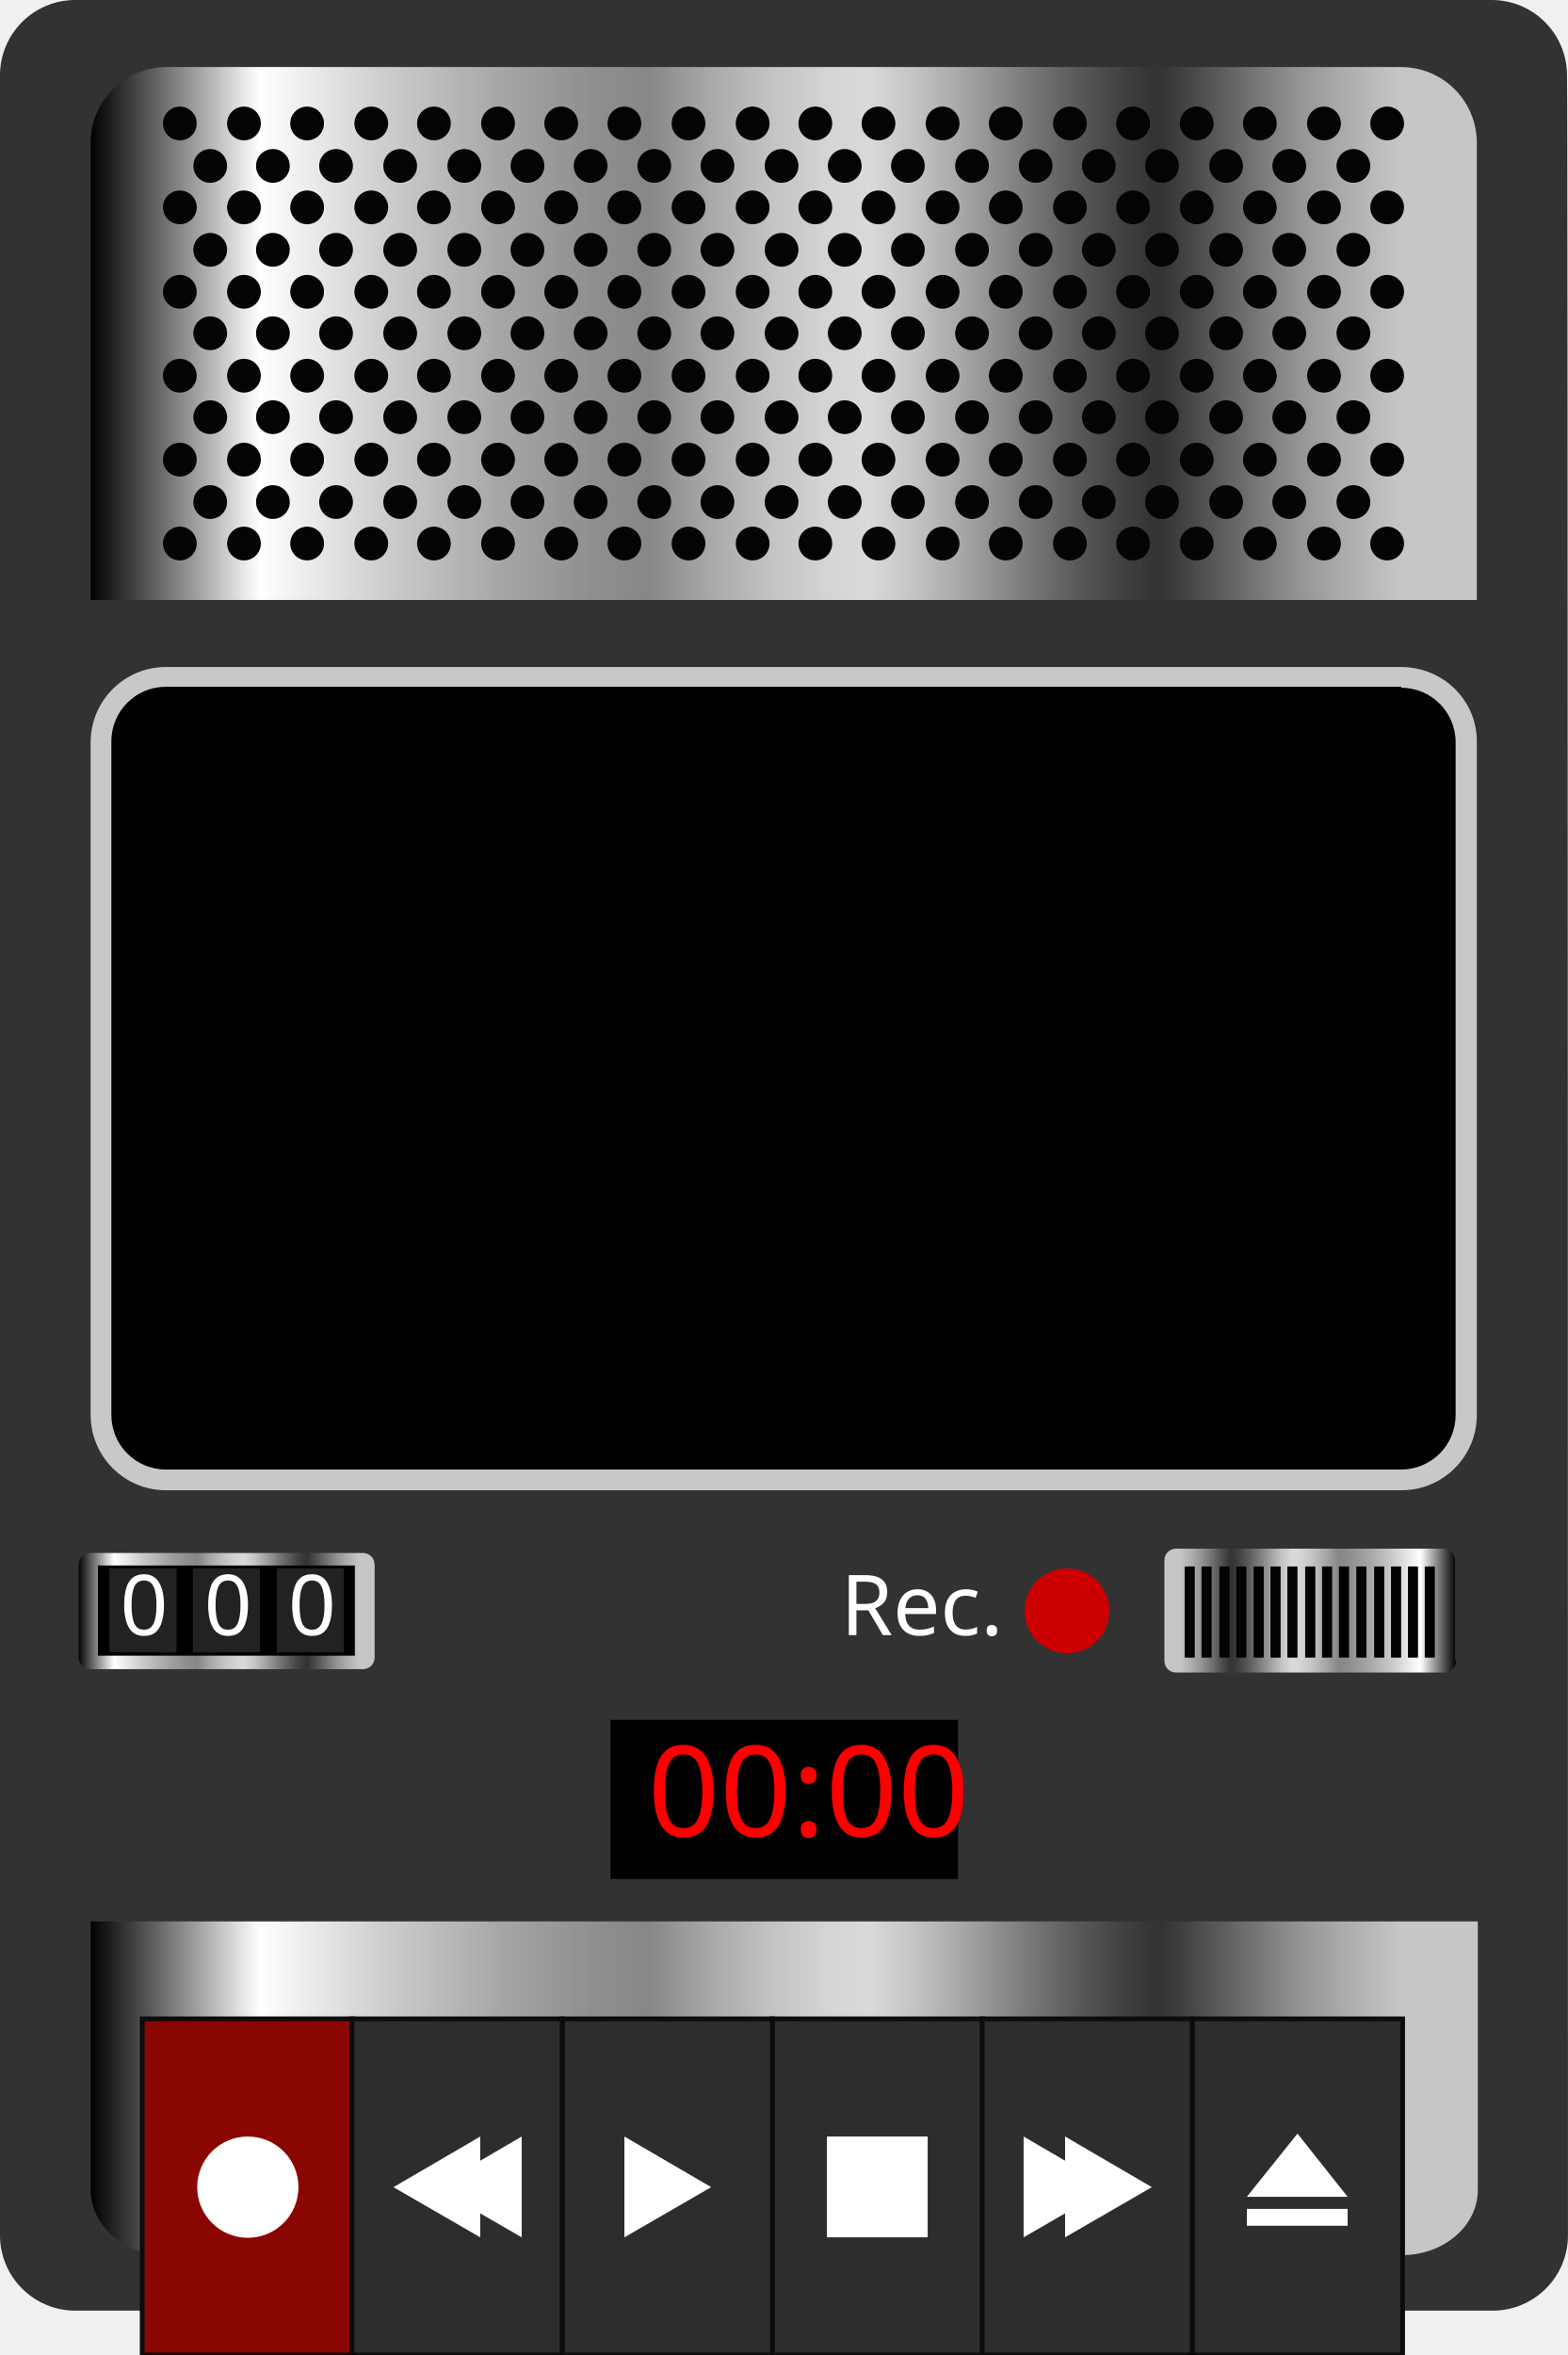
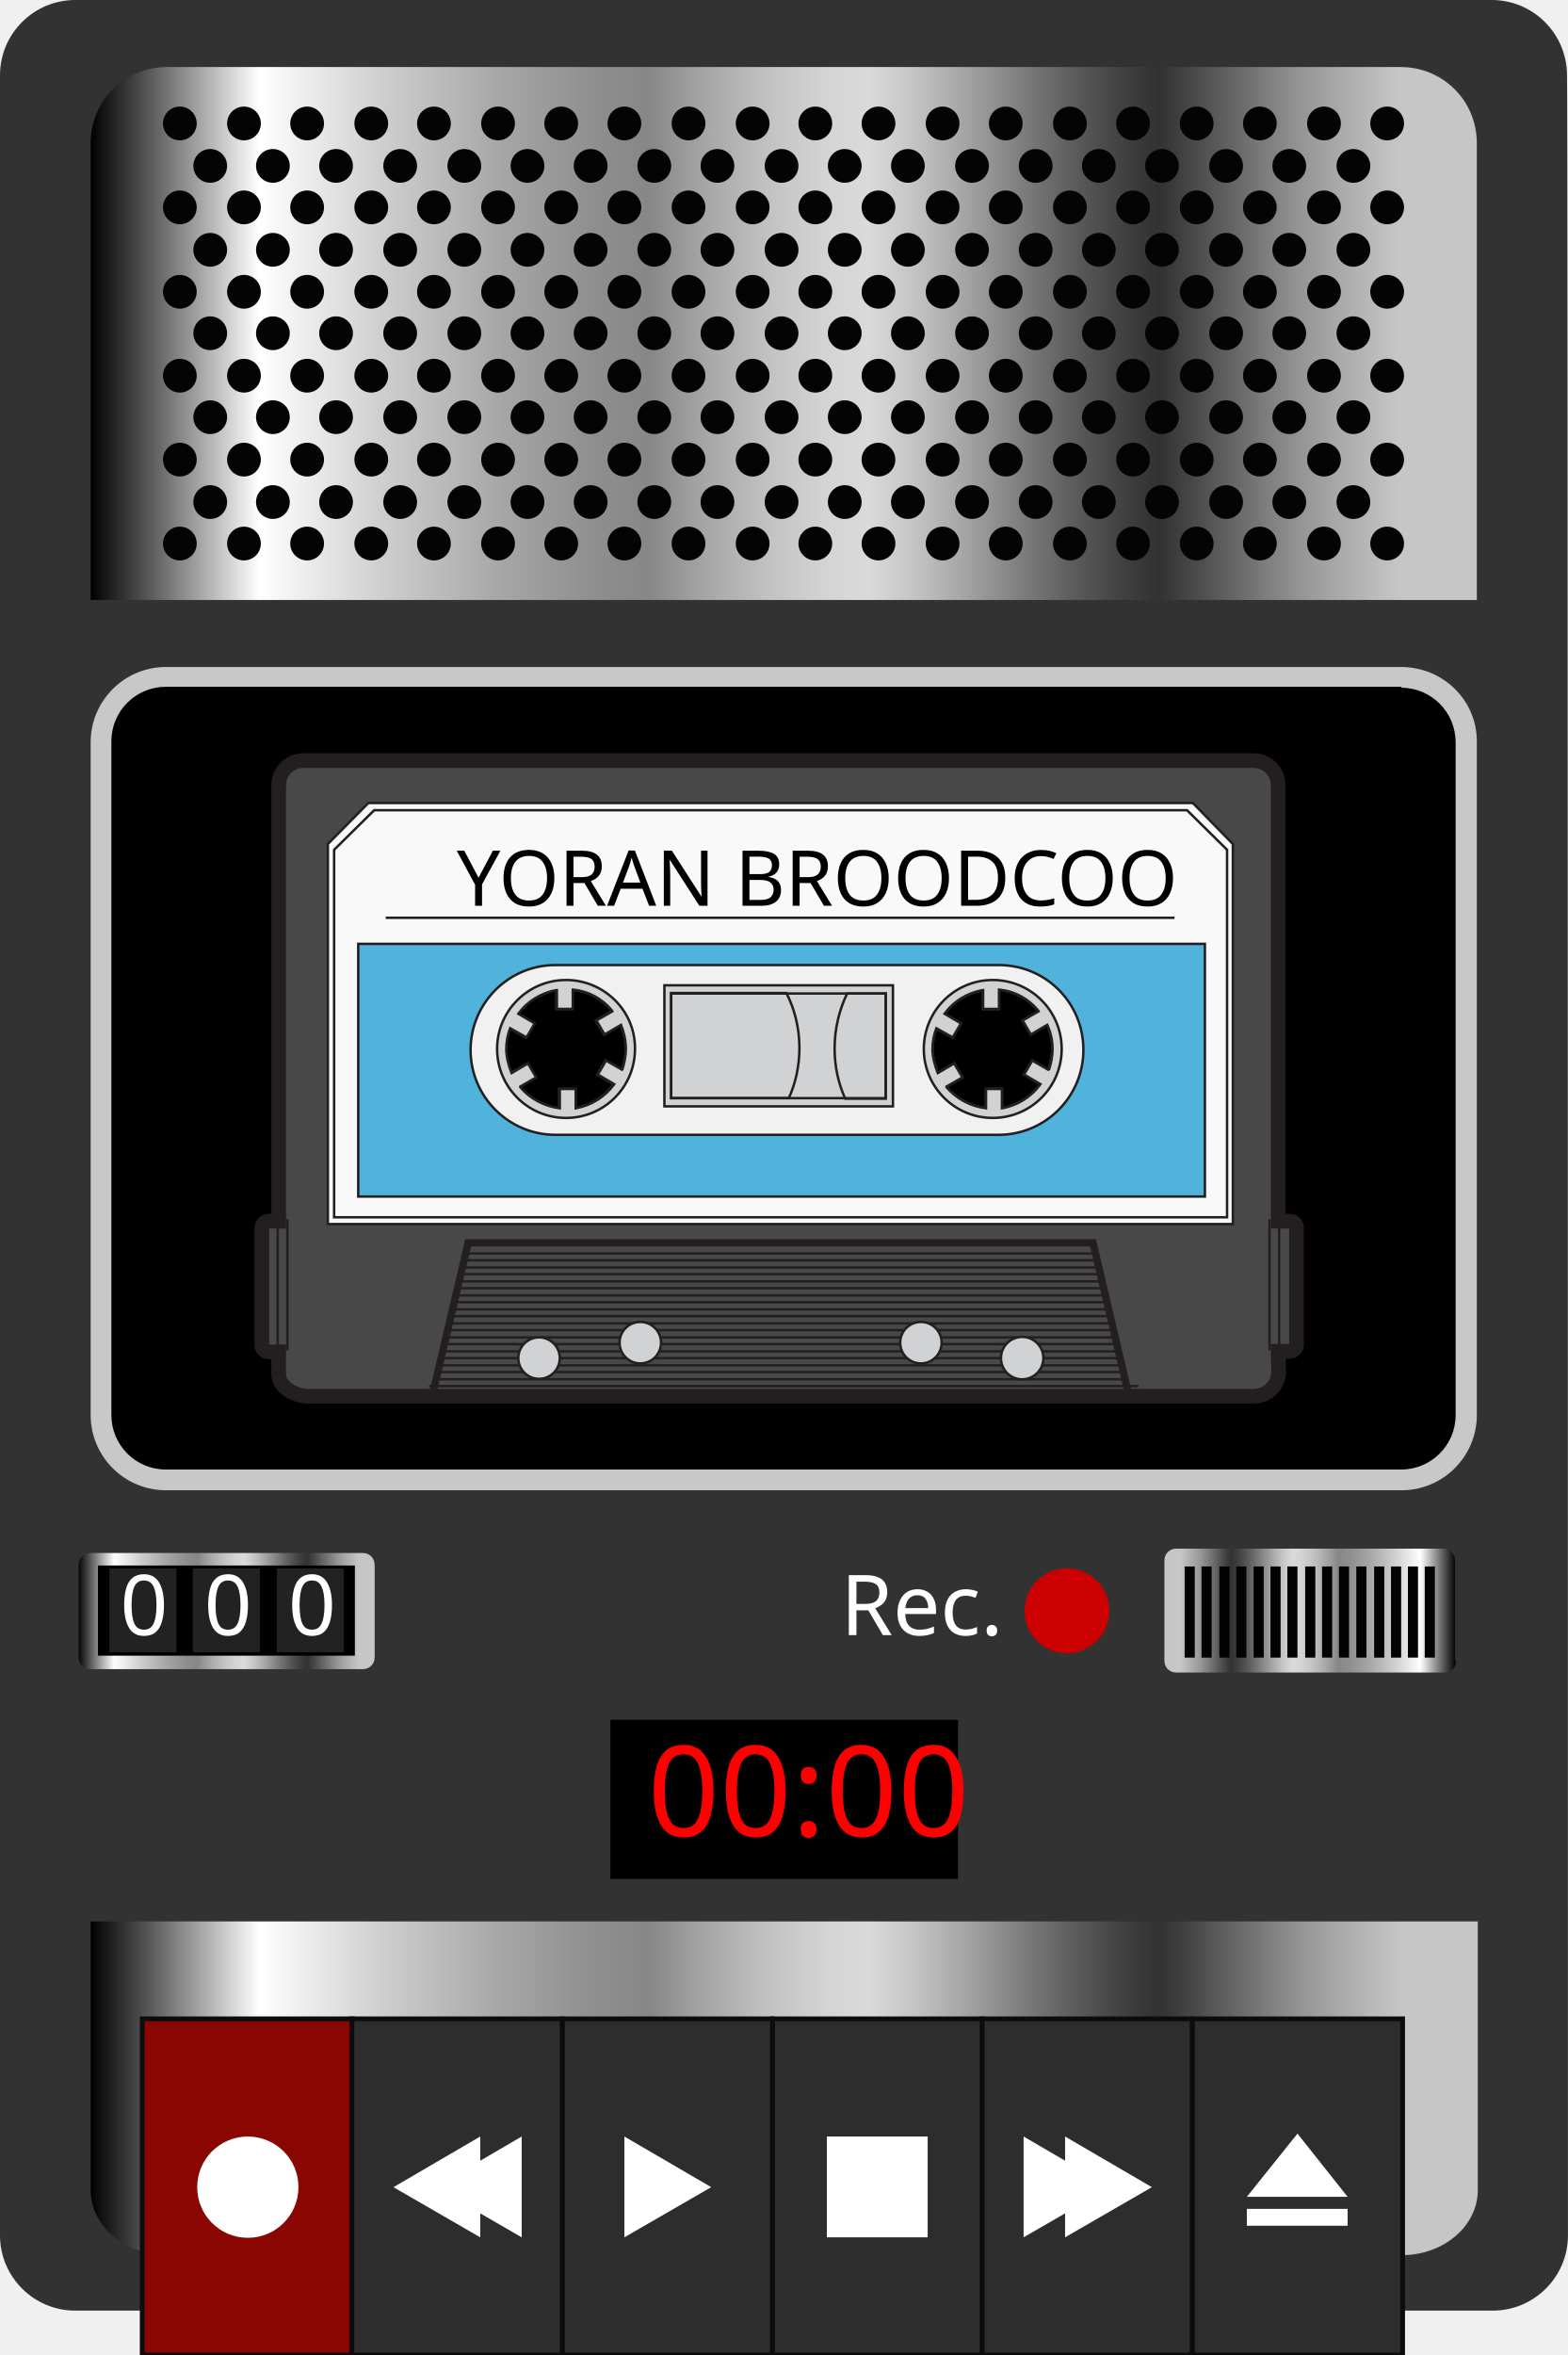
- <svg xmlns="http://www.w3.org/2000/svg" version="1.1" id="Recorder" x="0px" y="0px" viewBox="0 0 325.2 488.3" enable-background="new 0 0 325.2 488.3" xml:space="preserve">
+ <svg xmlns="http://www.w3.org/2000/svg" xmlns:xlink="http://www.w3.org/1999/xlink" version="1.1" id="Recorder" x="0px" y="0px" viewBox="0 0 325.2 488.3" enable-background="new 0 0 325.2 488.3" xml:space="preserve">
  <path fill="#323232" d="M325.2,463.5c0,8.6-7,15.6-15.6,15.6H15.6c-8.6,0-15.6-7-15.6-15.6V15.6C0,7,7,0,15.6,0h293.8  C318,0,325,7,325,15.6C325.2,15.6,325.2,463.5,325.2,463.5z" />
  <linearGradient id="SVGID_1_" gradientUnits="userSpaceOnUse" x1="-683.329" y1="419.045" x2="1027.135" y2="419.045" gradientTransform="matrix(0.1681 0 0 0.1681 133.606 -1.2937)">
    <stop offset="0" style="stop-color:#000000" />
    <stop offset="0.122" style="stop-color:#FFFFFF" />
    <stop offset="0.215" style="stop-color:#CCCCCC" />
    <stop offset="0.297" style="stop-color:#A6A6A6" />
    <stop offset="0.362" style="stop-color:#8F8F8F" />
    <stop offset="0.403" style="stop-color:#878787" />
    <stop offset="0.445" style="stop-color:#A7A7A7" />
    <stop offset="0.491" style="stop-color:#C3C3C3" />
    <stop offset="0.531" style="stop-color:#D4D4D4" />
    <stop offset="0.561" style="stop-color:#DADADA" />
    <stop offset="0.594" style="stop-color:#D6D6D6;stop-opacity:0.892" />
    <stop offset="0.626" style="stop-color:#CACACA;stop-opacity:0.783" />
    <stop offset="0.658" style="stop-color:#B6B6B6;stop-opacity:0.675" />
    <stop offset="0.691" style="stop-color:#999999;stop-opacity:0.566" />
    <stop offset="0.724" style="stop-color:#757575;stop-opacity:0.456" />
    <stop offset="0.756" style="stop-color:#494949;stop-opacity:0.348" />
    <stop offset="0.77" style="stop-color:#333333;stop-opacity:0.3" />
    <stop offset="0.772" style="stop-color:#363636;stop-opacity:0.305" />
    <stop offset="0.788" style="stop-color:#5C5C5C;stop-opacity:0.373" />
    <stop offset="0.806" style="stop-color:#7D7D7D;stop-opacity:0.445" />
    <stop offset="0.826" style="stop-color:#989898;stop-opacity:0.523" />
    <stop offset="0.847" style="stop-color:#ACACAC;stop-opacity:0.608" />
    <stop offset="0.87" style="stop-color:#BBBBBB;stop-opacity:0.703" />
    <stop offset="0.899" style="stop-color:#C3C3C3;stop-opacity:0.817" />
    <stop offset="0.944" style="stop-color:#C6C6C6" />
  </linearGradient>
  <path fill="url(#SVGID_1_)" d="M306.3,124.4V29.7c0-8.8-7-15.8-15.8-15.8H34.6c-8.8,0-15.8,7-15.8,15.8v94.7H306.3z" />
  <g id="recorderPlaceholder">
    <path d="M34.4,306.6c-7.4,0-13.5-6.1-13.5-13.5V153.9c0-7.4,6.1-13.5,13.5-13.5h256.3c7.4,0,13.5,6.1,13.5,13.5v139.5   c0,7.4-6.1,13.5-13.5,13.5H34.4V306.6z" />
    <path fill="#C8C8C8" d="M290.6,142.6c6.3,0,11.3,5.1,11.3,11.3v139.5c0,6.3-5.1,11.3-11.3,11.3H34.4c-6.3,0-11.3-5.1-11.3-11.3   V153.7c0-6.3,5.1-11.3,11.3-11.3h256.3 M290.6,138.3H34.4c-8.6,0-15.6,7-15.6,15.6v139.5c0,8.6,7,15.6,15.6,15.6h256.3   c8.6,0,15.6-7,15.6-15.6V153.7C306.3,145.1,299.2,138.3,290.6,138.3L290.6,138.3z" />
  </g>
  <linearGradient id="SVGID_2_" gradientUnits="userSpaceOnUse" x1="-683.329" y1="2583.851" x2="1028.297" y2="2583.851" gradientTransform="matrix(0.1681 0 0 0.1681 133.606 -1.2937)">
    <stop offset="0" style="stop-color:#000000" />
    <stop offset="0.122" style="stop-color:#FFFFFF" />
    <stop offset="0.215" style="stop-color:#CCCCCC" />
    <stop offset="0.297" style="stop-color:#A6A6A6" />
    <stop offset="0.362" style="stop-color:#8F8F8F" />
    <stop offset="0.403" style="stop-color:#878787" />
    <stop offset="0.445" style="stop-color:#A7A7A7" />
    <stop offset="0.491" style="stop-color:#C3C3C3" />
    <stop offset="0.531" style="stop-color:#D4D4D4" />
    <stop offset="0.561" style="stop-color:#DADADA" />
    <stop offset="0.594" style="stop-color:#D6D6D6;stop-opacity:0.892" />
    <stop offset="0.626" style="stop-color:#CACACA;stop-opacity:0.783" />
    <stop offset="0.658" style="stop-color:#B6B6B6;stop-opacity:0.675" />
    <stop offset="0.691" style="stop-color:#999999;stop-opacity:0.566" />
    <stop offset="0.724" style="stop-color:#757575;stop-opacity:0.456" />
    <stop offset="0.756" style="stop-color:#494949;stop-opacity:0.348" />
    <stop offset="0.77" style="stop-color:#333333;stop-opacity:0.3" />
    <stop offset="0.772" style="stop-color:#363636;stop-opacity:0.305" />
    <stop offset="0.788" style="stop-color:#5C5C5C;stop-opacity:0.373" />
    <stop offset="0.806" style="stop-color:#7D7D7D;stop-opacity:0.445" />
    <stop offset="0.826" style="stop-color:#989898;stop-opacity:0.523" />
    <stop offset="0.847" style="stop-color:#ACACAC;stop-opacity:0.608" />
    <stop offset="0.87" style="stop-color:#BBBBBB;stop-opacity:0.703" />
    <stop offset="0.899" style="stop-color:#C3C3C3;stop-opacity:0.817" />
    <stop offset="0.944" style="stop-color:#C6C6C6" />
  </linearGradient>
  <path fill="url(#SVGID_2_)" d="M18.8,398.4v55.7c0,7.4,7,13.5,15.8,13.5h256.1c8.8,0,15.8-6.1,15.8-13.5v-55.7  C306.3,398.4,18.8,398.4,18.8,398.4z" />
  <g id="groupRec">
    <rect x="29.5" y="418.6" fill="#8A0602" stroke="#0C0C0C" stroke-miterlimit="10" width="43.6" height="69.7" />
    <circle fill="#FFFFFF" cx="51.4" cy="453.5" r="10.5" />
  </g>
  <g id="groupStop">
    <rect x="160.2" y="418.6" fill="#2D2D2D" stroke="#0C0C0C" stroke-miterlimit="10" width="43.6" height="69.7" />
    <rect x="171.5" y="443" fill="#FFFFFF" width="20.9" height="20.9" />
  </g>
  <g id="groupPlay">
    <rect x="116.6" y="418.6" fill="#2D2D2D" stroke="#0C0C0C" stroke-miterlimit="10" width="43.6" height="69.7" />
    <polygon fill="#FFFFFF" points="129.5,443 129.5,453.5 129.5,463.9 147.5,453.5  " />
  </g>
  <g id="groupForward">
    <rect x="203.7" y="418.6" fill="#2D2D2D" stroke="#0C0C0C" stroke-miterlimit="10" width="43.6" height="69.7" />
    <g>
      <polygon fill="#FFFFFF" points="212.3,443 212.3,453.5 212.3,463.9 230.3,453.5   " />
      <polygon fill="#FFFFFF" points="220.9,443 220.9,453.5 220.9,463.9 238.9,453.5   " />
    </g>
  </g>
  <g id="groupBack">
    <rect x="73" y="418.6" fill="#2D2D2D" stroke="#0C0C0C" stroke-miterlimit="10" width="43.6" height="69.7" />
    <g>
      <polygon fill="#FFFFFF" points="108.2,463.9 108.2,453.5 108.2,443 90.2,453.5   " />
      <polygon fill="#FFFFFF" points="99.6,463.9 99.6,453.5 99.6,443 81.6,453.5   " />
    </g>
  </g>
  <g id="groupEject">
    <rect x="247.3" y="418.6" fill="#2D2D2D" stroke="#0C0C0C" stroke-miterlimit="10" width="43.6" height="69.7" />
    <g>
      <polygon fill="#FFFFFF" points="258.6,455.5 269.1,455.5 279.5,455.5 269.1,442.4   " />
      <rect x="258.6" y="458" fill="#FFFFFF" width="20.9" height="3.5" />
    </g>
  </g>
  <circle id="RecordingLight" fill="#CC0000" cx="221.3" cy="334" r="8.8" />
  <g>
    <g>
      <circle fill="#040404" cx="37.3" cy="25.6" r="3.5" />
      <circle fill="#040404" cx="50.6" cy="25.6" r="3.5" />
      <circle fill="#040404" cx="63.7" cy="25.6" r="3.5" />
      <circle fill="#040404" cx="77" cy="25.6" r="3.5" />
      <circle fill="#040404" cx="90" cy="25.6" r="3.5" />
      <circle fill="#040404" cx="103.3" cy="25.6" r="3.5" />
      <circle fill="#040404" cx="116.4" cy="25.6" r="3.5" />
      <circle fill="#040404" cx="129.5" cy="25.6" r="3.5" />
      <circle fill="#040404" cx="142.8" cy="25.6" r="3.5" />
      <circle fill="#040404" cx="156.1" cy="25.6" r="3.5" />
      <circle fill="#040404" cx="169.1" cy="25.6" r="3.5" />
      <circle fill="#040404" cx="182.2" cy="25.6" r="3.5" />
      <circle fill="#040404" cx="195.5" cy="25.6" r="3.5" />
      <circle fill="#040404" cx="208.6" cy="25.6" r="3.5" />
      <circle fill="#040404" cx="221.9" cy="25.6" r="3.5" />
      <circle fill="#040404" cx="235" cy="25.6" r="3.5" />
      <circle fill="#040404" cx="248.2" cy="25.6" r="3.5" />
      <circle fill="#040404" cx="261.3" cy="25.6" r="3.5" />
      <circle fill="#040404" cx="274.6" cy="25.6" r="3.5" />
      <circle fill="#040404" cx="43.6" cy="34.4" r="3.5" />
      <circle fill="#040404" cx="56.6" cy="34.4" r="3.5" />
      <circle fill="#040404" cx="69.7" cy="34.4" r="3.5" />
      <circle fill="#040404" cx="83" cy="34.4" r="3.5" />
      <circle fill="#040404" cx="96.3" cy="34.4" r="3.5" />
      <circle fill="#040404" cx="109.4" cy="34.4" r="3.5" />
      <circle fill="#040404" cx="122.5" cy="34.4" r="3.5" />
      <circle fill="#040404" cx="135.7" cy="34.4" r="3.5" />
      <circle fill="#040404" cx="148.8" cy="34.4" r="3.5" />
      <circle fill="#040404" cx="162.1" cy="34.4" r="3.5" />
      <circle fill="#040404" cx="175.2" cy="34.4" r="3.5" />
      <circle fill="#040404" cx="188.3" cy="34.4" r="3.5" />
      <circle fill="#040404" cx="201.6" cy="34.4" r="3.5" />
      <circle fill="#040404" cx="214.8" cy="34.4" r="3.5" />
      <circle fill="#040404" cx="227.9" cy="34.4" r="3.5" />
      <circle fill="#040404" cx="241" cy="34.4" r="3.5" />
      <circle fill="#040404" cx="254.3" cy="34.4" r="3.5" />
      <circle fill="#040404" cx="267.4" cy="34.4" r="3.5" />
      <circle fill="#040404" cx="280.7" cy="34.4" r="3.5" />
      <circle fill="#040404" cx="287.7" cy="25.6" r="3.5" />
    </g>
    <g>
      <circle fill="#040404" cx="37.3" cy="43" r="3.5" />
      <circle fill="#040404" cx="50.6" cy="43" r="3.5" />
      <circle fill="#040404" cx="63.7" cy="43" r="3.5" />
      <circle fill="#040404" cx="77" cy="43" r="3.5" />
      <circle fill="#040404" cx="90" cy="43" r="3.5" />
      <circle fill="#040404" cx="103.3" cy="43" r="3.5" />
      <circle fill="#040404" cx="116.4" cy="43" r="3.5" />
      <circle fill="#040404" cx="129.5" cy="43" r="3.5" />
      <circle fill="#040404" cx="142.8" cy="43" r="3.5" />
      <circle fill="#040404" cx="156.1" cy="43" r="3.5" />
      <circle fill="#040404" cx="169.1" cy="43" r="3.5" />
      <circle fill="#040404" cx="182.2" cy="43" r="3.5" />
      <circle fill="#040404" cx="195.5" cy="43" r="3.5" />
      <circle fill="#040404" cx="208.6" cy="43" r="3.5" />
      <circle fill="#040404" cx="221.9" cy="43" r="3.5" />
      <circle fill="#040404" cx="235" cy="43" r="3.5" />
      <circle fill="#040404" cx="248.2" cy="43" r="3.5" />
      <circle fill="#040404" cx="261.3" cy="43" r="3.5" />
      <circle fill="#040404" cx="274.6" cy="43" r="3.5" />
      <circle fill="#040404" cx="43.6" cy="51.8" r="3.5" />
      <circle fill="#040404" cx="56.6" cy="51.8" r="3.5" />
      <circle fill="#040404" cx="69.7" cy="51.8" r="3.5" />
      <circle fill="#040404" cx="83" cy="51.8" r="3.5" />
      <circle fill="#040404" cx="96.3" cy="51.8" r="3.5" />
      <circle fill="#040404" cx="109.4" cy="51.8" r="3.5" />
      <circle fill="#040404" cx="122.5" cy="51.8" r="3.5" />
      <circle fill="#040404" cx="135.7" cy="51.8" r="3.5" />
      <circle fill="#040404" cx="148.8" cy="51.8" r="3.5" />
      <circle fill="#040404" cx="162.1" cy="51.8" r="3.5" />
      <circle fill="#040404" cx="175.2" cy="51.8" r="3.5" />
      <circle fill="#040404" cx="188.3" cy="51.8" r="3.5" />
      <circle fill="#040404" cx="201.6" cy="51.8" r="3.5" />
      <circle fill="#040404" cx="214.8" cy="51.8" r="3.5" />
      <circle fill="#040404" cx="227.9" cy="51.8" r="3.5" />
      <circle fill="#040404" cx="241" cy="51.8" r="3.5" />
      <circle fill="#040404" cx="254.3" cy="51.8" r="3.5" />
      <circle fill="#040404" cx="267.4" cy="51.8" r="3.5" />
      <circle fill="#040404" cx="280.7" cy="51.8" r="3.5" />
      <circle fill="#040404" cx="287.7" cy="43" r="3.5" />
    </g>
    <g>
      <circle fill="#040404" cx="37.3" cy="60.5" r="3.5" />
      <circle fill="#040404" cx="50.6" cy="60.5" r="3.5" />
      <circle fill="#040404" cx="63.7" cy="60.5" r="3.5" />
      <circle fill="#040404" cx="77" cy="60.5" r="3.5" />
      <circle fill="#040404" cx="90" cy="60.5" r="3.5" />
      <circle fill="#040404" cx="103.3" cy="60.5" r="3.5" />
      <circle fill="#040404" cx="116.4" cy="60.5" r="3.5" />
      <circle fill="#040404" cx="129.5" cy="60.5" r="3.5" />
      <circle fill="#040404" cx="142.8" cy="60.5" r="3.5" />
      <circle fill="#040404" cx="156.1" cy="60.5" r="3.5" />
      <circle fill="#040404" cx="169.1" cy="60.5" r="3.5" />
      <circle fill="#040404" cx="182.2" cy="60.5" r="3.5" />
      <circle fill="#040404" cx="195.5" cy="60.5" r="3.5" />
      <circle fill="#040404" cx="208.6" cy="60.5" r="3.5" />
      <circle fill="#040404" cx="221.9" cy="60.5" r="3.5" />
      <circle fill="#040404" cx="235" cy="60.5" r="3.5" />
      <circle fill="#040404" cx="248.2" cy="60.5" r="3.5" />
      <circle fill="#040404" cx="261.3" cy="60.5" r="3.5" />
      <circle fill="#040404" cx="274.6" cy="60.5" r="3.5" />
      <circle fill="#040404" cx="43.6" cy="69.1" r="3.5" />
      <circle fill="#040404" cx="56.6" cy="69.1" r="3.5" />
      <circle fill="#040404" cx="69.7" cy="69.1" r="3.5" />
      <circle fill="#040404" cx="83" cy="69.1" r="3.5" />
      <circle fill="#040404" cx="96.3" cy="69.1" r="3.5" />
      <circle fill="#040404" cx="109.4" cy="69.1" r="3.5" />
      <circle fill="#040404" cx="122.5" cy="69.1" r="3.5" />
      <circle fill="#040404" cx="135.7" cy="69.1" r="3.5" />
      <circle fill="#040404" cx="148.8" cy="69.1" r="3.5" />
      <circle fill="#040404" cx="162.1" cy="69.1" r="3.5" />
      <circle fill="#040404" cx="175.2" cy="69.1" r="3.5" />
      <circle fill="#040404" cx="188.3" cy="69.1" r="3.5" />
      <circle fill="#040404" cx="201.6" cy="69.1" r="3.5" />
      <circle fill="#040404" cx="214.8" cy="69.1" r="3.5" />
      <circle fill="#040404" cx="227.9" cy="69.1" r="3.5" />
      <circle fill="#040404" cx="241" cy="69.1" r="3.5" />
      <circle fill="#040404" cx="254.3" cy="69.1" r="3.5" />
      <circle fill="#040404" cx="267.4" cy="69.1" r="3.5" />
      <circle fill="#040404" cx="280.7" cy="69.1" r="3.5" />
      <circle fill="#040404" cx="287.7" cy="60.5" r="3.5" />
    </g>
    <g>
      <circle fill="#040404" cx="37.3" cy="77.9" r="3.5" />
      <circle fill="#040404" cx="50.6" cy="77.9" r="3.5" />
      <circle fill="#040404" cx="63.7" cy="77.9" r="3.5" />
      <circle fill="#040404" cx="77" cy="77.9" r="3.5" />
      <circle fill="#040404" cx="90" cy="77.9" r="3.5" />
      <circle fill="#040404" cx="103.3" cy="77.9" r="3.5" />
      <circle fill="#040404" cx="116.4" cy="77.9" r="3.5" />
      <circle fill="#040404" cx="129.5" cy="77.9" r="3.5" />
      <circle fill="#040404" cx="142.8" cy="77.9" r="3.5" />
      <circle fill="#040404" cx="156.1" cy="77.9" r="3.5" />
      <circle fill="#040404" cx="169.1" cy="77.9" r="3.5" />
      <circle fill="#040404" cx="182.2" cy="77.9" r="3.5" />
      <circle fill="#040404" cx="195.5" cy="77.9" r="3.5" />
      <circle fill="#040404" cx="208.6" cy="77.9" r="3.5" />
      <circle fill="#040404" cx="221.9" cy="77.9" r="3.5" />
      <circle fill="#040404" cx="235" cy="77.9" r="3.5" />
      <circle fill="#040404" cx="248.2" cy="77.9" r="3.5" />
      <circle fill="#040404" cx="261.3" cy="77.9" r="3.5" />
      <circle fill="#040404" cx="274.6" cy="77.9" r="3.5" />
      <circle fill="#040404" cx="43.6" cy="86.5" r="3.5" />
      <circle fill="#040404" cx="56.6" cy="86.5" r="3.5" />
      <circle fill="#040404" cx="69.7" cy="86.5" r="3.5" />
      <circle fill="#040404" cx="83" cy="86.5" r="3.5" />
      <circle fill="#040404" cx="96.3" cy="86.5" r="3.5" />
      <circle fill="#040404" cx="109.4" cy="86.5" r="3.5" />
      <circle fill="#040404" cx="122.5" cy="86.5" r="3.5" />
      <circle fill="#040404" cx="135.7" cy="86.5" r="3.5" />
      <circle fill="#040404" cx="148.8" cy="86.5" r="3.5" />
      <circle fill="#040404" cx="162.1" cy="86.5" r="3.5" />
      <circle fill="#040404" cx="175.2" cy="86.5" r="3.5" />
      <circle fill="#040404" cx="188.3" cy="86.5" r="3.5" />
      <circle fill="#040404" cx="201.6" cy="86.5" r="3.5" />
      <circle fill="#040404" cx="214.8" cy="86.5" r="3.5" />
      <circle fill="#040404" cx="227.9" cy="86.5" r="3.5" />
      <circle fill="#040404" cx="241" cy="86.5" r="3.5" />
      <circle fill="#040404" cx="254.3" cy="86.5" r="3.5" />
      <circle fill="#040404" cx="267.4" cy="86.5" r="3.5" />
      <circle fill="#040404" cx="280.7" cy="86.5" r="3.5" />
      <circle fill="#040404" cx="287.7" cy="77.9" r="3.5" />
    </g>
    <g>
      <circle fill="#040404" cx="37.3" cy="95.3" r="3.5" />
      <circle fill="#040404" cx="50.6" cy="95.3" r="3.5" />
      <circle fill="#040404" cx="63.7" cy="95.3" r="3.5" />
      <circle fill="#040404" cx="77" cy="95.3" r="3.5" />
      <circle fill="#040404" cx="90" cy="95.3" r="3.5" />
      <circle fill="#040404" cx="103.3" cy="95.3" r="3.5" />
      <circle fill="#040404" cx="116.4" cy="95.3" r="3.5" />
      <circle fill="#040404" cx="129.5" cy="95.3" r="3.5" />
      <circle fill="#040404" cx="142.8" cy="95.3" r="3.5" />
      <circle fill="#040404" cx="156.1" cy="95.3" r="3.5" />
      <circle fill="#040404" cx="169.1" cy="95.3" r="3.5" />
      <circle fill="#040404" cx="182.2" cy="95.3" r="3.5" />
      <circle fill="#040404" cx="195.5" cy="95.3" r="3.5" />
      <circle fill="#040404" cx="208.6" cy="95.3" r="3.5" />
      <circle fill="#040404" cx="221.9" cy="95.3" r="3.5" />
      <circle fill="#040404" cx="235" cy="95.3" r="3.5" />
      <circle fill="#040404" cx="248.2" cy="95.3" r="3.5" />
      <circle fill="#040404" cx="261.3" cy="95.3" r="3.5" />
      <circle fill="#040404" cx="274.6" cy="95.3" r="3.5" />
      <circle fill="#040404" cx="43.6" cy="104.1" r="3.5" />
      <circle fill="#040404" cx="56.6" cy="104.1" r="3.5" />
      <circle fill="#040404" cx="69.7" cy="104.1" r="3.5" />
      <circle fill="#040404" cx="83" cy="104.1" r="3.5" />
      <circle fill="#040404" cx="96.3" cy="104.1" r="3.5" />
      <circle fill="#040404" cx="109.4" cy="104.1" r="3.5" />
      <circle fill="#040404" cx="122.5" cy="104.1" r="3.5" />
      <circle fill="#040404" cx="135.7" cy="104.1" r="3.5" />
      <circle fill="#040404" cx="148.8" cy="104.1" r="3.5" />
      <circle fill="#040404" cx="162.1" cy="104.1" r="3.5" />
      <circle fill="#040404" cx="175.2" cy="104.1" r="3.5" />
      <circle fill="#040404" cx="188.3" cy="104.1" r="3.5" />
      <circle fill="#040404" cx="201.6" cy="104.1" r="3.5" />
      <circle fill="#040404" cx="214.8" cy="104.1" r="3.5" />
      <circle fill="#040404" cx="227.9" cy="104.1" r="3.5" />
      <circle fill="#040404" cx="241" cy="104.1" r="3.5" />
      <circle fill="#040404" cx="254.3" cy="104.1" r="3.5" />
      <circle fill="#040404" cx="267.4" cy="104.1" r="3.5" />
      <circle fill="#040404" cx="280.7" cy="104.1" r="3.5" />
      <circle fill="#040404" cx="287.7" cy="95.3" r="3.5" />
    </g>
    <g>
      <circle fill="#040404" cx="37.3" cy="112.7" r="3.5" />
      <circle fill="#040404" cx="50.6" cy="112.7" r="3.5" />
      <circle fill="#040404" cx="63.7" cy="112.7" r="3.5" />
      <circle fill="#040404" cx="77" cy="112.7" r="3.5" />
      <circle fill="#040404" cx="90" cy="112.7" r="3.5" />
      <circle fill="#040404" cx="103.3" cy="112.7" r="3.5" />
      <circle fill="#040404" cx="116.4" cy="112.7" r="3.5" />
      <circle fill="#040404" cx="129.5" cy="112.7" r="3.5" />
      <circle fill="#040404" cx="142.8" cy="112.7" r="3.5" />
      <circle fill="#040404" cx="156.1" cy="112.7" r="3.5" />
      <circle fill="#040404" cx="169.1" cy="112.7" r="3.5" />
      <circle fill="#040404" cx="182.2" cy="112.7" r="3.5" />
      <circle fill="#040404" cx="195.5" cy="112.7" r="3.5" />
      <circle fill="#040404" cx="208.6" cy="112.7" r="3.5" />
      <circle fill="#040404" cx="221.9" cy="112.7" r="3.5" />
      <circle fill="#040404" cx="235" cy="112.7" r="3.5" />
      <circle fill="#040404" cx="248.2" cy="112.7" r="3.5" />
      <circle fill="#040404" cx="261.3" cy="112.7" r="3.5" />
      <circle fill="#040404" cx="274.6" cy="112.7" r="3.5" />
      <circle fill="#040404" cx="287.7" cy="112.7" r="3.5" />
    </g>
  </g>
  <g>
    <linearGradient id="SVGID_3_" gradientUnits="userSpaceOnUse" x1="1001.571" y1="1994.717" x2="641.351" y2="1994.717" gradientTransform="matrix(0.1681 0 0 0.1681 133.606 -1.2937)">
      <stop offset="0" style="stop-color:#000000" />
      <stop offset="0.122" style="stop-color:#FFFFFF" />
      <stop offset="0.215" style="stop-color:#CCCCCC" />
      <stop offset="0.297" style="stop-color:#A6A6A6" />
      <stop offset="0.362" style="stop-color:#8F8F8F" />
      <stop offset="0.403" style="stop-color:#878787" />
      <stop offset="0.445" style="stop-color:#A7A7A7" />
      <stop offset="0.491" style="stop-color:#C3C3C3" />
      <stop offset="0.531" style="stop-color:#D4D4D4" />
      <stop offset="0.561" style="stop-color:#DADADA" />
      <stop offset="0.594" style="stop-color:#D6D6D6;stop-opacity:0.892" />
      <stop offset="0.626" style="stop-color:#CACACA;stop-opacity:0.783" />
      <stop offset="0.658" style="stop-color:#B6B6B6;stop-opacity:0.675" />
      <stop offset="0.691" style="stop-color:#999999;stop-opacity:0.566" />
      <stop offset="0.724" style="stop-color:#757575;stop-opacity:0.456" />
      <stop offset="0.756" style="stop-color:#494949;stop-opacity:0.348" />
      <stop offset="0.77" style="stop-color:#333333;stop-opacity:0.3" />
      <stop offset="0.772" style="stop-color:#363636;stop-opacity:0.305" />
      <stop offset="0.788" style="stop-color:#5C5C5C;stop-opacity:0.373" />
      <stop offset="0.806" style="stop-color:#7D7D7D;stop-opacity:0.445" />
      <stop offset="0.826" style="stop-color:#989898;stop-opacity:0.523" />
      <stop offset="0.847" style="stop-color:#ACACAC;stop-opacity:0.608" />
      <stop offset="0.87" style="stop-color:#BBBBBB;stop-opacity:0.703" />
      <stop offset="0.899" style="stop-color:#C3C3C3;stop-opacity:0.817" />
      <stop offset="0.944" style="stop-color:#C6C6C6" />
    </linearGradient>
    <path fill="url(#SVGID_3_)" d="M302,344.3c0,1.6-1.2,2.5-2.5,2.5h-55.5c-1.6,0-2.5-1.2-2.5-2.5v-20.7c0-1.6,1.2-2.5,2.5-2.5h55.3   c1.6,0,2.5,1.2,2.5,2.5v20.7H302z" />
    <rect x="245.7" y="324.8" fill="#020202" width="2.1" height="18.9" />
    <rect x="249.2" y="324.8" fill="#020202" width="2.1" height="18.9" />
    <rect x="252.9" y="324.8" fill="#020202" width="2.1" height="18.9" />
    <rect x="256.4" y="324.8" fill="#020202" width="2.1" height="18.9" />
    <rect x="260" y="324.8" fill="#020202" width="2.1" height="18.9" />
    <rect x="263.5" y="324.8" fill="#020202" width="2.1" height="18.9" />
    <rect x="267" y="324.8" fill="#020202" width="2.1" height="18.9" />
    <rect x="270.7" y="324.8" fill="#020202" width="2.1" height="18.9" />
    <rect x="274.2" y="324.8" fill="#020202" width="2.1" height="18.9" />
    <rect x="277.7" y="324.8" fill="#020202" width="2.1" height="18.9" />
    <rect x="281.3" y="324.8" fill="#020202" width="2.1" height="18.9" />
    <rect x="285" y="324.8" fill="#020202" width="2.1" height="18.9" />
    <rect x="288.5" y="324.8" fill="#020202" width="2.1" height="18.9" />
    <rect x="292" y="324.8" fill="#020202" width="2.1" height="18.9" />
    <rect x="295.5" y="324.8" fill="#020202" width="2.1" height="18.9" />
  </g>
  <g id="groupCounter">
    <linearGradient id="SVGID_4_" gradientUnits="userSpaceOnUse" x1="-698.822" y1="1994.717" x2="-331.874" y2="1994.717" gradientTransform="matrix(0.1681 0 0 0.1681 133.606 -1.2937)">
      <stop offset="0" style="stop-color:#000000" />
      <stop offset="0.122" style="stop-color:#FFFFFF" />
      <stop offset="0.215" style="stop-color:#CCCCCC" />
      <stop offset="0.297" style="stop-color:#A6A6A6" />
      <stop offset="0.362" style="stop-color:#8F8F8F" />
      <stop offset="0.403" style="stop-color:#878787" />
      <stop offset="0.445" style="stop-color:#A7A7A7" />
      <stop offset="0.491" style="stop-color:#C3C3C3" />
      <stop offset="0.531" style="stop-color:#D4D4D4" />
      <stop offset="0.561" style="stop-color:#DADADA" />
      <stop offset="0.594" style="stop-color:#D6D6D6;stop-opacity:0.892" />
      <stop offset="0.626" style="stop-color:#CACACA;stop-opacity:0.783" />
      <stop offset="0.658" style="stop-color:#B6B6B6;stop-opacity:0.675" />
      <stop offset="0.691" style="stop-color:#999999;stop-opacity:0.566" />
      <stop offset="0.724" style="stop-color:#757575;stop-opacity:0.456" />
      <stop offset="0.756" style="stop-color:#494949;stop-opacity:0.348" />
      <stop offset="0.77" style="stop-color:#333333;stop-opacity:0.3" />
      <stop offset="0.772" style="stop-color:#363636;stop-opacity:0.305" />
      <stop offset="0.788" style="stop-color:#5C5C5C;stop-opacity:0.373" />
      <stop offset="0.806" style="stop-color:#7D7D7D;stop-opacity:0.445" />
      <stop offset="0.826" style="stop-color:#989898;stop-opacity:0.523" />
      <stop offset="0.847" style="stop-color:#ACACAC;stop-opacity:0.608" />
      <stop offset="0.87" style="stop-color:#BBBBBB;stop-opacity:0.703" />
      <stop offset="0.899" style="stop-color:#C3C3C3;stop-opacity:0.817" />
      <stop offset="0.944" style="stop-color:#C6C6C6" />
    </linearGradient>
-     <path fill="url(#SVGID_4_)" d="M77.7,343.6c0,1.6-1.2,2.5-2.5,2.5H18.8c-1.6,0-2.5-1.2-2.5-2.5v-19.1c0-1.6,1.2-2.5,2.5-2.5h56.4   c1.6,0,2.5,1.2,2.5,2.5C77.7,324.4,77.7,343.6,77.7,343.6z" />
+     <path fill="url(#SVGID_4_)" d="M77.7,343.6c0,1.6-1.2,2.5-2.5,2.5H18.8c-1.6,0-2.5-1.2-2.5-2.5v-19.1c0-1.6,1.2-2.5,2.5-2.5h56.4   c1.6,0,2.5,1.2,2.5,2.5L77.7,343.6z" />
    <rect x="20.3" y="324.6" width="53.3" height="18.7" />
    <rect x="22.7" y="325.2" fill="#222222" width="13.9" height="17.4" />
    <rect x="40" y="325.2" fill="#222222" width="13.9" height="17.4" />
    <rect x="57.4" y="325.2" fill="#222222" width="13.9" height="17.4" />
    <g>
      <text id="txtCounter1" transform="matrix(1 0 0 1 24.8966 339.0343)" fill="#FFFFFF" font-family="'MyriadPro-Regular'" font-size="17.423">0</text>
      <text id="txtCounter2" transform="matrix(1 0 0 1 42.3196 339.0343)" fill="#FFFFFF" font-family="'MyriadPro-Regular'" font-size="17.423">0</text>
      <text id="txtCounter3" transform="matrix(1 0 0 1 59.7417 339.0343)" fill="#FFFFFF" font-family="'MyriadPro-Regular'" font-size="17.423">0</text>
    </g>
  </g>
  <text id="txtRec" transform="matrix(1 0 0 1 174.3597 339.0343)" fill="#FFFFFF" font-family="'MyriadPro-Regular'" font-size="17.423">Rec.</text>
  <g id="groupLCD">
    <rect id="rectLCD" x="126.6" y="356.6" width="72.1" height="33" />
    <text id="txtLCD" transform="matrix(1 0 0 1 134.3136 380.7354)" fill="#FF0000" font-family="'LCDReg'" font-size="26.135">00:00</text>
  </g>
+   <g id="Cassette">
+     <path fill="none" stroke="#231F20" stroke-width="0.508" d="M217.5,221.7l-0.1,0.1l-3.3-1.9l-1.7,2.9l3.4,2c-1.9,2.6-4.7,4.4-8,5   l0-4l-3.3,0l0,4c-3.2-0.4-6.2-2-8.2-4.4l0-0.1l3.3-1.9l-1.7-2.9l-3.4,2c-0.6-1.5-1.1-3.3-1.1-5c0-1.5,0.3-3,0.8-4.3l3.4,1.9   l1.7-2.9l-3.4-2c1.8-2.5,4.6-4.3,7.9-4.9l0.1,0v3.9h3.3l0-4c3.3,0.3,6.1,1.9,8.1,4.3l0.1,0.2l-3.3,1.9l1.7,2.9l3.4-2   c0.7,1.5,1.1,3.2,1.1,5C218.2,219,217.9,220.4,217.5,221.7z" />
+     <path fill="#484849" d="M267.5,253.2h-2.4v-90.4c0-2.8-2.3-5.1-5.1-5.1H62.9c-2.8,0-5.1,2.3-5.1,5.1v90.4h-2   c-0.8,0-1.5,0.6-1.5,1.4v24.3c0,0.8,0.6,1.4,1.5,1.4h2v4.6c0,2.8,3.4,4.6,6.2,4.6h196.1c2.8,0,5.1-2.3,5.1-5.1l-0.1-4.2h2.4   c0.8,0,1.4-0.6,1.4-1.4v-24.3C268.9,253.8,268.3,253.2,267.5,253.2z M129,221.7l-0.1,0.1l-3.3-1.9l-1.7,2.9l3.4,2   c-1.9,2.6-4.7,4.4-8,5l0-4l-3.3,0l0,4c-3.2-0.4-6.2-2-8.2-4.4l0-0.1l3.3-1.9l-1.7-2.9l-3.4,2c-0.6-1.5-1.1-3.3-1.1-5   c0-1.5,0.3-3,0.8-4.3l3.4,1.9l1.7-2.9l-3.4-2c1.8-2.5,4.6-4.3,7.9-4.9l0.1,0v3.9h3.3l0-4c3.3,0.3,6.1,1.9,8.1,4.3l0.1,0.2l-3.3,1.9   l1.7,2.9l3.4-2c0.7,1.5,1.1,3.2,1.1,5C129.8,219,129.5,220.4,129,221.7z M217.5,221.7l-0.1,0.1l-3.3-1.9l-1.7,2.9l3.4,2   c-1.9,2.6-4.7,4.4-8,5l0-4l-3.3,0l0,4c-3.2-0.4-6.2-2-8.2-4.4l0-0.1l3.3-1.9l-1.7-2.9l-3.4,2c-0.6-1.5-1.1-3.3-1.1-5   c0-1.5,0.3-3,0.8-4.3l3.4,1.9l1.7-2.9l-3.4-2c1.8-2.5,4.6-4.3,7.9-4.9l0.1,0v3.9h3.3l0-4c3.3,0.3,6.1,1.9,8.1,4.3l0.1,0.2l-3.3,1.9   l1.7,2.9l3.4-2c0.7,1.5,1.1,3.2,1.1,5C218.2,219,217.9,220.4,217.5,221.7z" />
+     <path fill="#F9F9F9" stroke="#231F20" stroke-width="0.508" d="M247.4,166.5h-81.9h-7.1H76.4l-8.4,8.5v78.8h92.9h1.9h92.9v-78.8   L247.4,166.5z M129,221.7l-0.1,0.1l-3.3-1.9l-1.7,2.9l3.4,2c-1.9,2.6-4.7,4.4-8,5l0-4l-3.3,0l0,4c-3.2-0.4-6.2-2-8.2-4.4l0-0.1   l3.3-1.9l-1.7-2.9l-3.4,2c-0.6-1.5-1.1-3.3-1.1-5c0-1.5,0.3-3,0.8-4.3l3.4,1.9l1.7-2.9l-3.4-2c1.8-2.5,4.6-4.3,7.9-4.9l0.1,0v3.9   h3.3l0-4c3.3,0.3,6.1,1.9,8.1,4.3l0.1,0.2l-3.3,1.9l1.7,2.9l3.4-2c0.7,1.5,1.1,3.2,1.1,5C129.8,219,129.5,220.4,129,221.7z    M217.5,221.7l-0.1,0.1l-3.3-1.9l-1.7,2.9l3.4,2c-1.9,2.6-4.7,4.4-8,5l0-4l-3.3,0l0,4c-3.2-0.4-6.2-2-8.2-4.4l0-0.1l3.3-1.9   l-1.7-2.9l-3.4,2c-0.6-1.5-1.1-3.3-1.1-5c0-1.5,0.3-3,0.8-4.3l3.4,1.9l1.7-2.9l-3.4-2c1.8-2.5,4.6-4.3,7.9-4.9l0.1,0v3.9h3.3l0-4   c3.3,0.3,6.1,1.9,8.1,4.3l0.1,0.2l-3.3,1.9l1.7,2.9l3.4-2c0.7,1.5,1.1,3.2,1.1,5C218.2,219,217.9,220.4,217.5,221.7z" />
+     <path fill="#4FB3DB" stroke="#231F20" stroke-width="0.508" d="M74.3,195.7v52.4h175.6v-52.4H74.3z M129,221.7l-0.1,0.1l-3.3-1.9   l-1.7,2.9l3.4,2c-1.9,2.6-4.7,4.4-8,5l0-4l-3.3,0l0,4c-3.2-0.4-6.2-2-8.2-4.4l0-0.1l3.3-1.9l-1.7-2.9l-3.4,2   c-0.6-1.5-1.1-3.3-1.1-5c0-1.5,0.3-3,0.8-4.3l3.4,1.9l1.7-2.9l-3.4-2c1.8-2.5,4.6-4.3,7.9-4.9l0.1,0v3.9h3.3l0-4   c3.3,0.3,6.1,1.9,8.1,4.3l0.1,0.2l-3.3,1.9l1.7,2.9l3.4-2c0.7,1.5,1.1,3.2,1.1,5C129.8,219,129.5,220.4,129,221.7z M217.5,221.7   l-0.1,0.1l-3.3-1.9l-1.7,2.9l3.4,2c-1.9,2.6-4.7,4.4-8,5l0-4l-3.3,0l0,4c-3.2-0.4-6.2-2-8.2-4.4l0-0.1l3.3-1.9l-1.7-2.9l-3.4,2   c-0.6-1.5-1.1-3.3-1.1-5c0-1.5,0.3-3,0.8-4.3l3.4,1.9l1.7-2.9l-3.4-2c1.8-2.5,4.6-4.3,7.9-4.9l0.1,0v3.9h3.3l0-4   c3.3,0.3,6.1,1.9,8.1,4.3l0.1,0.2l-3.3,1.9l1.7,2.9l3.4-2c0.7,1.5,1.1,3.2,1.1,5C218.2,219,217.9,220.4,217.5,221.7z" />
+     <path fill="#F1F1F2" stroke="#231F20" stroke-width="0.508" d="M207.1,200.1h-91.9c-9.7,0-17.6,7.9-17.6,17.6   c0,9.7,7.9,17.6,17.6,17.6h91.9c9.7,0,17.6-7.9,17.6-17.6C224.7,207.9,216.9,200.1,207.1,200.1z M129,221.7l-0.1,0.1l-3.3-1.9   l-1.7,2.9l3.4,2c-1.9,2.6-4.7,4.4-8,5l0-4l-3.3,0l0,4c-3.2-0.4-6.2-2-8.2-4.4l0-0.1l3.3-1.9l-1.7-2.9l-3.4,2   c-0.6-1.5-1.1-3.3-1.1-5c0-1.5,0.3-3,0.8-4.3l3.4,1.9l1.7-2.9l-3.4-2c1.8-2.5,4.6-4.3,7.9-4.9l0.1,0v3.9h3.3l0-4   c3.3,0.3,6.1,1.9,8.1,4.3l0.1,0.2l-3.3,1.9l1.7,2.9l3.4-2c0.7,1.5,1.1,3.2,1.1,5C129.8,219,129.5,220.4,129,221.7z M217.5,221.7   l-0.1,0.1l-3.3-1.9l-1.7,2.9l3.4,2c-1.9,2.6-4.7,4.4-8,5l0-4l-3.3,0l0,4c-3.2-0.4-6.2-2-8.2-4.4l0-0.1l3.3-1.9l-1.7-2.9l-3.4,2   c-0.6-1.5-1.1-3.3-1.1-5c0-1.5,0.3-3,0.8-4.3l3.4,1.9l1.7-2.9l-3.4-2c1.8-2.5,4.6-4.3,7.9-4.9l0.1,0v3.9h3.3l0-4   c3.3,0.3,6.1,1.9,8.1,4.3l0.1,0.2l-3.3,1.9l1.7,2.9l3.4-2c0.7,1.5,1.1,3.2,1.1,5C218.2,219,217.9,220.4,217.5,221.7z" />
+     <path fill="none" stroke="#231F20" stroke-width="3.051" d="M267.5,253.2h-2.4v-90.4c0-2.8-2.3-5.1-5.1-5.1H62.9   c-2.8,0-5.1,2.3-5.1,5.1v90.4h-2c-0.8,0-1.5,0.6-1.5,1.4v24.3c0,0.8,0.6,1.4,1.5,1.4h2v4.6c0,2.8,3.4,4.6,6.2,4.6h196.1   c2.8,0,5.1-2.3,5.1-5.1l-0.1-4.2h2.4c0.8,0,1.4-0.6,1.4-1.4v-24.3C268.9,253.8,268.3,253.2,267.5,253.2z" />
+     <polyline fill="none" stroke="#231F20" stroke-width="1.525" points="234.1,289.2 226.7,257.7 164.2,257.7 159.7,257.7    97.1,257.7 89.7,289.2  " />
+     <polygon fill="none" stroke="#231F20" stroke-width="0.508" points="162.8,252.4 254.5,252.4 254.5,176.2 246.2,168 165.4,168    158.4,168 77.6,168 69.3,176.2 69.3,252.4 160.9,252.4  " />
+     <line fill="none" stroke="#231F20" stroke-width="0.508" x1="57.6" y1="252.8" x2="57.6" y2="280" />
+     <line fill="none" stroke="#231F20" stroke-width="0.508" x1="59.6" y1="252.8" x2="59.6" y2="280" />
+     <line fill="none" stroke="#231F20" stroke-width="0.508" x1="263.3" y1="252.8" x2="263.3" y2="280" />
+     <line fill="none" stroke="#231F20" stroke-width="0.508" x1="265.3" y1="252.8" x2="265.3" y2="280" />
+     <g>
+       <path fill="#D0D2D3" stroke="#231F20" stroke-width="0.508" d="M117.4,203.2c-7.9,0-14.3,6.4-14.3,14.3c0,7.9,6.4,14.3,14.3,14.3    c7.9,0,14.3-6.4,14.3-14.3C131.8,209.6,125.3,203.2,117.4,203.2z M129.8,217.5c0,1.5-0.3,2.9-0.7,4.2l-0.1,0.1l-3.3-1.9l-1.7,2.9    l3.4,2c-1.9,2.6-4.7,4.4-8,5l0-4l-3.3,0l0,4c-3.2-0.4-6.2-2-8.2-4.4l0-0.1l3.3-1.9l-1.7-2.9l-3.4,2c-0.6-1.5-1.1-3.3-1.1-5    c0-1.5,0.3-3,0.8-4.3l3.4,1.9l1.7-2.9l-3.4-2c1.8-2.5,4.6-4.3,7.9-4.9l0.1,0v3.9h3.3l0-4c3.3,0.3,6.1,1.9,8.1,4.3l0.1,0.2    l-3.3,1.9l1.7,2.9l3.4-2C129.4,214,129.8,215.7,129.8,217.5z" />
+       <path fill="#D0D2D3" stroke="#231F20" stroke-width="0.508" d="M205.9,203.2c-7.9,0-14.3,6.4-14.3,14.3c0,7.9,6.4,14.3,14.3,14.3    c7.9,0,14.3-6.4,14.3-14.3C220.2,209.6,213.8,203.2,205.9,203.2z M217.4,221.8l-3.3-1.9l-1.7,2.9l3.4,2c-1.9,2.6-4.7,4.4-8,5l0-4    l-3.3,0l0,4c-3.2-0.4-6.2-2-8.2-4.4l0-0.1l3.3-1.9l-1.7-2.9l-3.4,2c-0.6-1.5-1.1-3.3-1.1-5c0-1.5,0.3-3,0.8-4.3l3.4,1.9l1.7-2.9    l-3.4-2c1.8-2.5,4.6-4.3,7.9-4.9l0.1,0v3.9h3.3l0-4c3.3,0.3,6.1,1.9,8.1,4.3l0.1,0.2l-3.3,1.9l1.7,2.9l3.4-2    c0.7,1.5,1.1,3.2,1.1,5c0,1.5-0.3,2.9-0.7,4.2L217.4,221.8z" />
+     </g>
+     <g>
+       <defs>
+         <polygon id="SVGID_5_" points="234.1,289.2 226.7,257.7 164.2,257.7 159.7,257.7 97.1,257.7 89.7,289.2    " />
+       </defs>
+       <clipPath id="SVGID_6_">
+         <use xlink:href="#SVGID_5_" overflow="visible" />
+       </clipPath>
+       <g clip-path="url(#SVGID_6_)">
+         <line fill="none" stroke="#231F20" stroke-width="0.508" x1="89" y1="259.9" x2="236.1" y2="259.9" />
+         <line fill="none" stroke="#231F20" stroke-width="0.508" x1="89" y1="261.3" x2="236.1" y2="261.3" />
+         <line fill="none" stroke="#231F20" stroke-width="0.508" x1="89" y1="262.8" x2="236.1" y2="262.8" />
+         <line fill="none" stroke="#231F20" stroke-width="0.508" x1="89" y1="264.2" x2="236.1" y2="264.2" />
+         <line fill="none" stroke="#231F20" stroke-width="0.508" x1="89" y1="265.7" x2="236.1" y2="265.7" />
+         <line fill="none" stroke="#231F20" stroke-width="0.508" x1="89" y1="267.1" x2="236.1" y2="267.1" />
+         <line fill="none" stroke="#231F20" stroke-width="0.508" x1="89" y1="268.6" x2="236.1" y2="268.6" />
+         <line fill="none" stroke="#231F20" stroke-width="0.508" x1="89" y1="270" x2="236.1" y2="270" />
+         <line fill="none" stroke="#231F20" stroke-width="0.508" x1="89" y1="271.5" x2="236.1" y2="271.5" />
+         <line fill="none" stroke="#231F20" stroke-width="0.508" x1="89" y1="272.9" x2="236.1" y2="272.9" />
+         <line fill="none" stroke="#231F20" stroke-width="0.508" x1="89" y1="274.4" x2="236.1" y2="274.4" />
+         <line fill="none" stroke="#231F20" stroke-width="0.508" x1="89" y1="275.8" x2="236.1" y2="275.8" />
+         <line fill="none" stroke="#231F20" stroke-width="0.508" x1="89" y1="277.3" x2="236.1" y2="277.3" />
+         <line fill="none" stroke="#231F20" stroke-width="0.508" x1="89" y1="278.7" x2="236.1" y2="278.7" />
+         <line fill="none" stroke="#231F20" stroke-width="0.508" x1="89" y1="280.2" x2="236.1" y2="280.2" />
+         <line fill="none" stroke="#231F20" stroke-width="0.508" x1="89" y1="281.6" x2="236.1" y2="281.6" />
+         <line fill="none" stroke="#231F20" stroke-width="0.508" x1="89" y1="283.1" x2="236.1" y2="283.1" />
+         <line fill="none" stroke="#231F20" stroke-width="0.508" x1="89" y1="284.5" x2="236.1" y2="284.5" />
+         <line fill="none" stroke="#231F20" stroke-width="0.508" x1="89" y1="286" x2="236.1" y2="286" />
+       </g>
+     </g>
+     <rect x="137.8" y="204.3" fill="#D0D2D3" stroke="#231F20" stroke-width="0.508" width="47.4" height="25.1" />
+     <rect x="139.2" y="206" fill="none" stroke="#231F20" stroke-width="0.508" width="44.5" height="21.7" />
+     <path fill="none" stroke="#231F20" stroke-width="0.508" d="M173.1,217.4c0,3.8,0.8,7.3,2.2,10.4h8.4V206h-8   C174.1,209.3,173.1,213.2,173.1,217.4z" />
+     <path fill="none" stroke="#231F20" stroke-width="0.508" d="M139.2,227.7h24.4c1.4-3.1,2.2-6.6,2.2-10.4c0-4.2-1-8.1-2.7-11.4   h-23.9V227.7z" />
+     <line fill="none" stroke="#231F20" stroke-width="0.508" x1="80" y1="190.3" x2="243.6" y2="190.3" />
+     <line fill="none" stroke="#231F20" stroke-width="0.508" x1="89" y1="287.4" x2="236.1" y2="287.4" />
+     <circle fill="#D0D2D3" stroke="#231F20" stroke-width="0.508" cx="111.8" cy="281.6" r="4.3" />
+     <circle fill="#D0D2D3" stroke="#231F20" stroke-width="0.508" cx="132.8" cy="278.4" r="4.3" />
+     <circle fill="#D0D2D3" stroke="#231F20" stroke-width="0.508" cx="212" cy="281.6" r="4.4" />
+     <circle fill="#D0D2D3" stroke="#231F20" stroke-width="0.508" cx="191" cy="278.4" r="4.3" />
+     <text id="yourNameCassette" transform="matrix(1 0 0 1 94.7262 187.8128)" font-family="'Notethis'" font-size="16">YORAN BROODCOO</text>
+   </g>
</svg>
